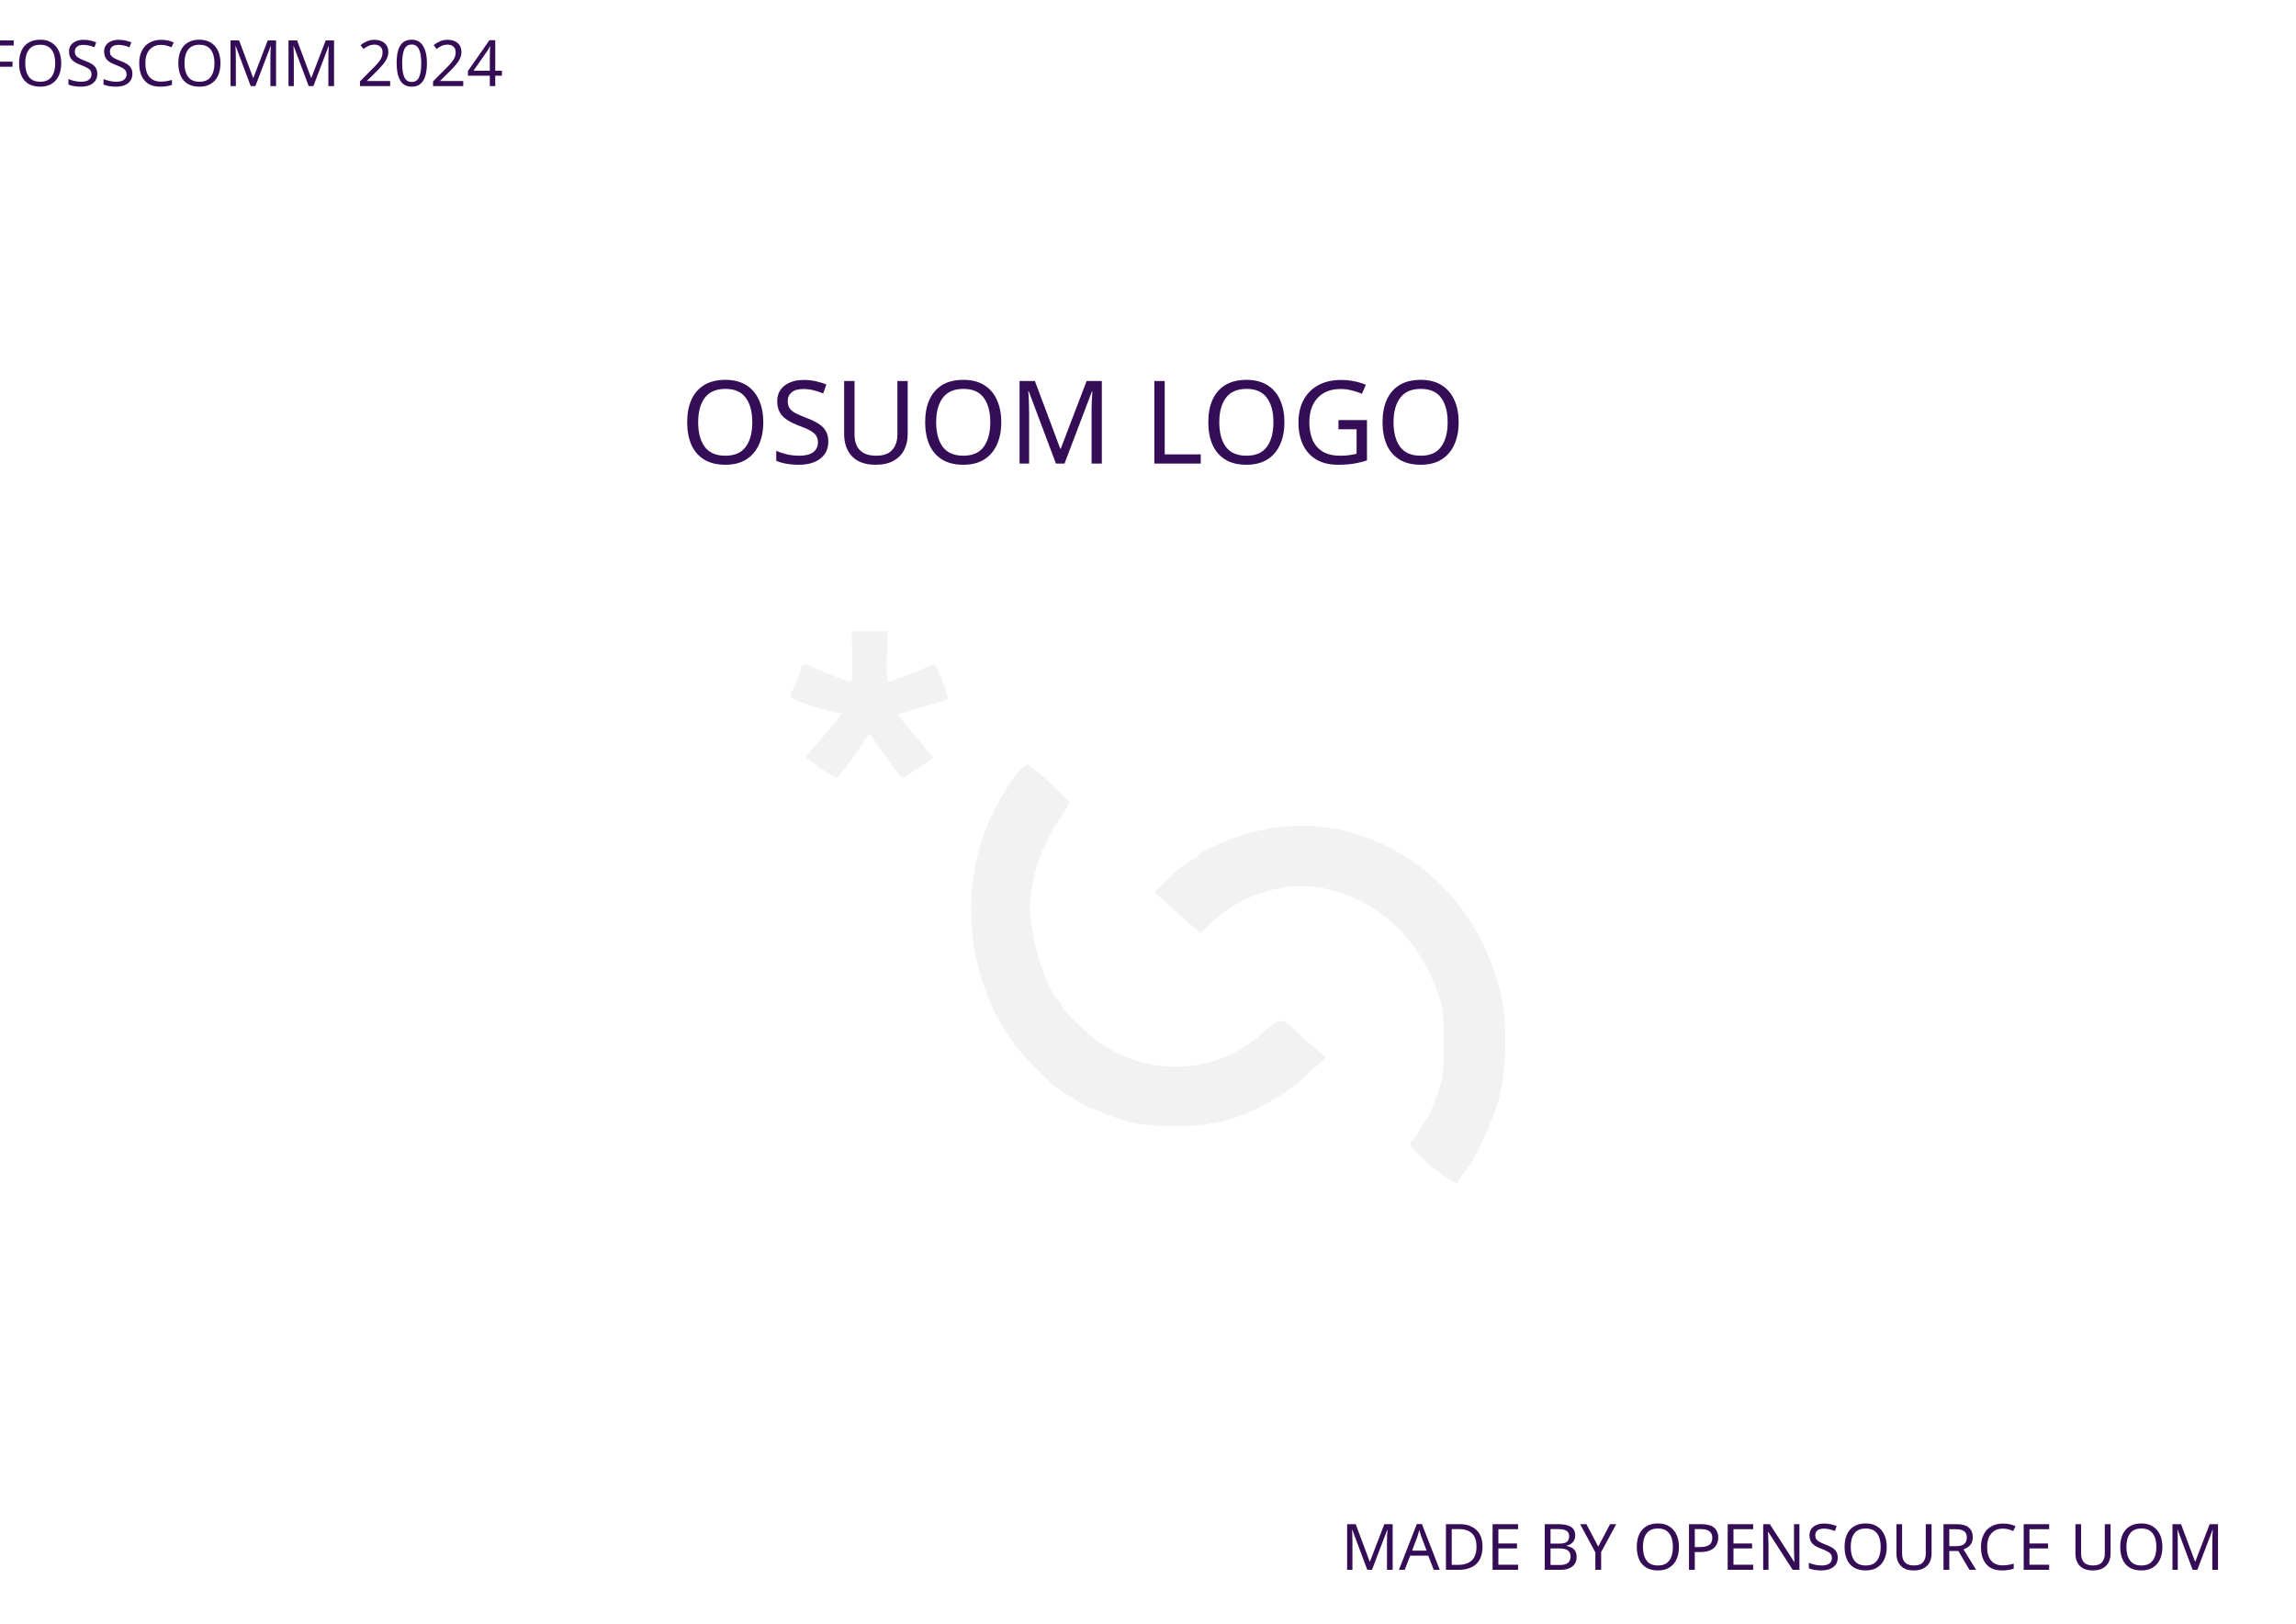
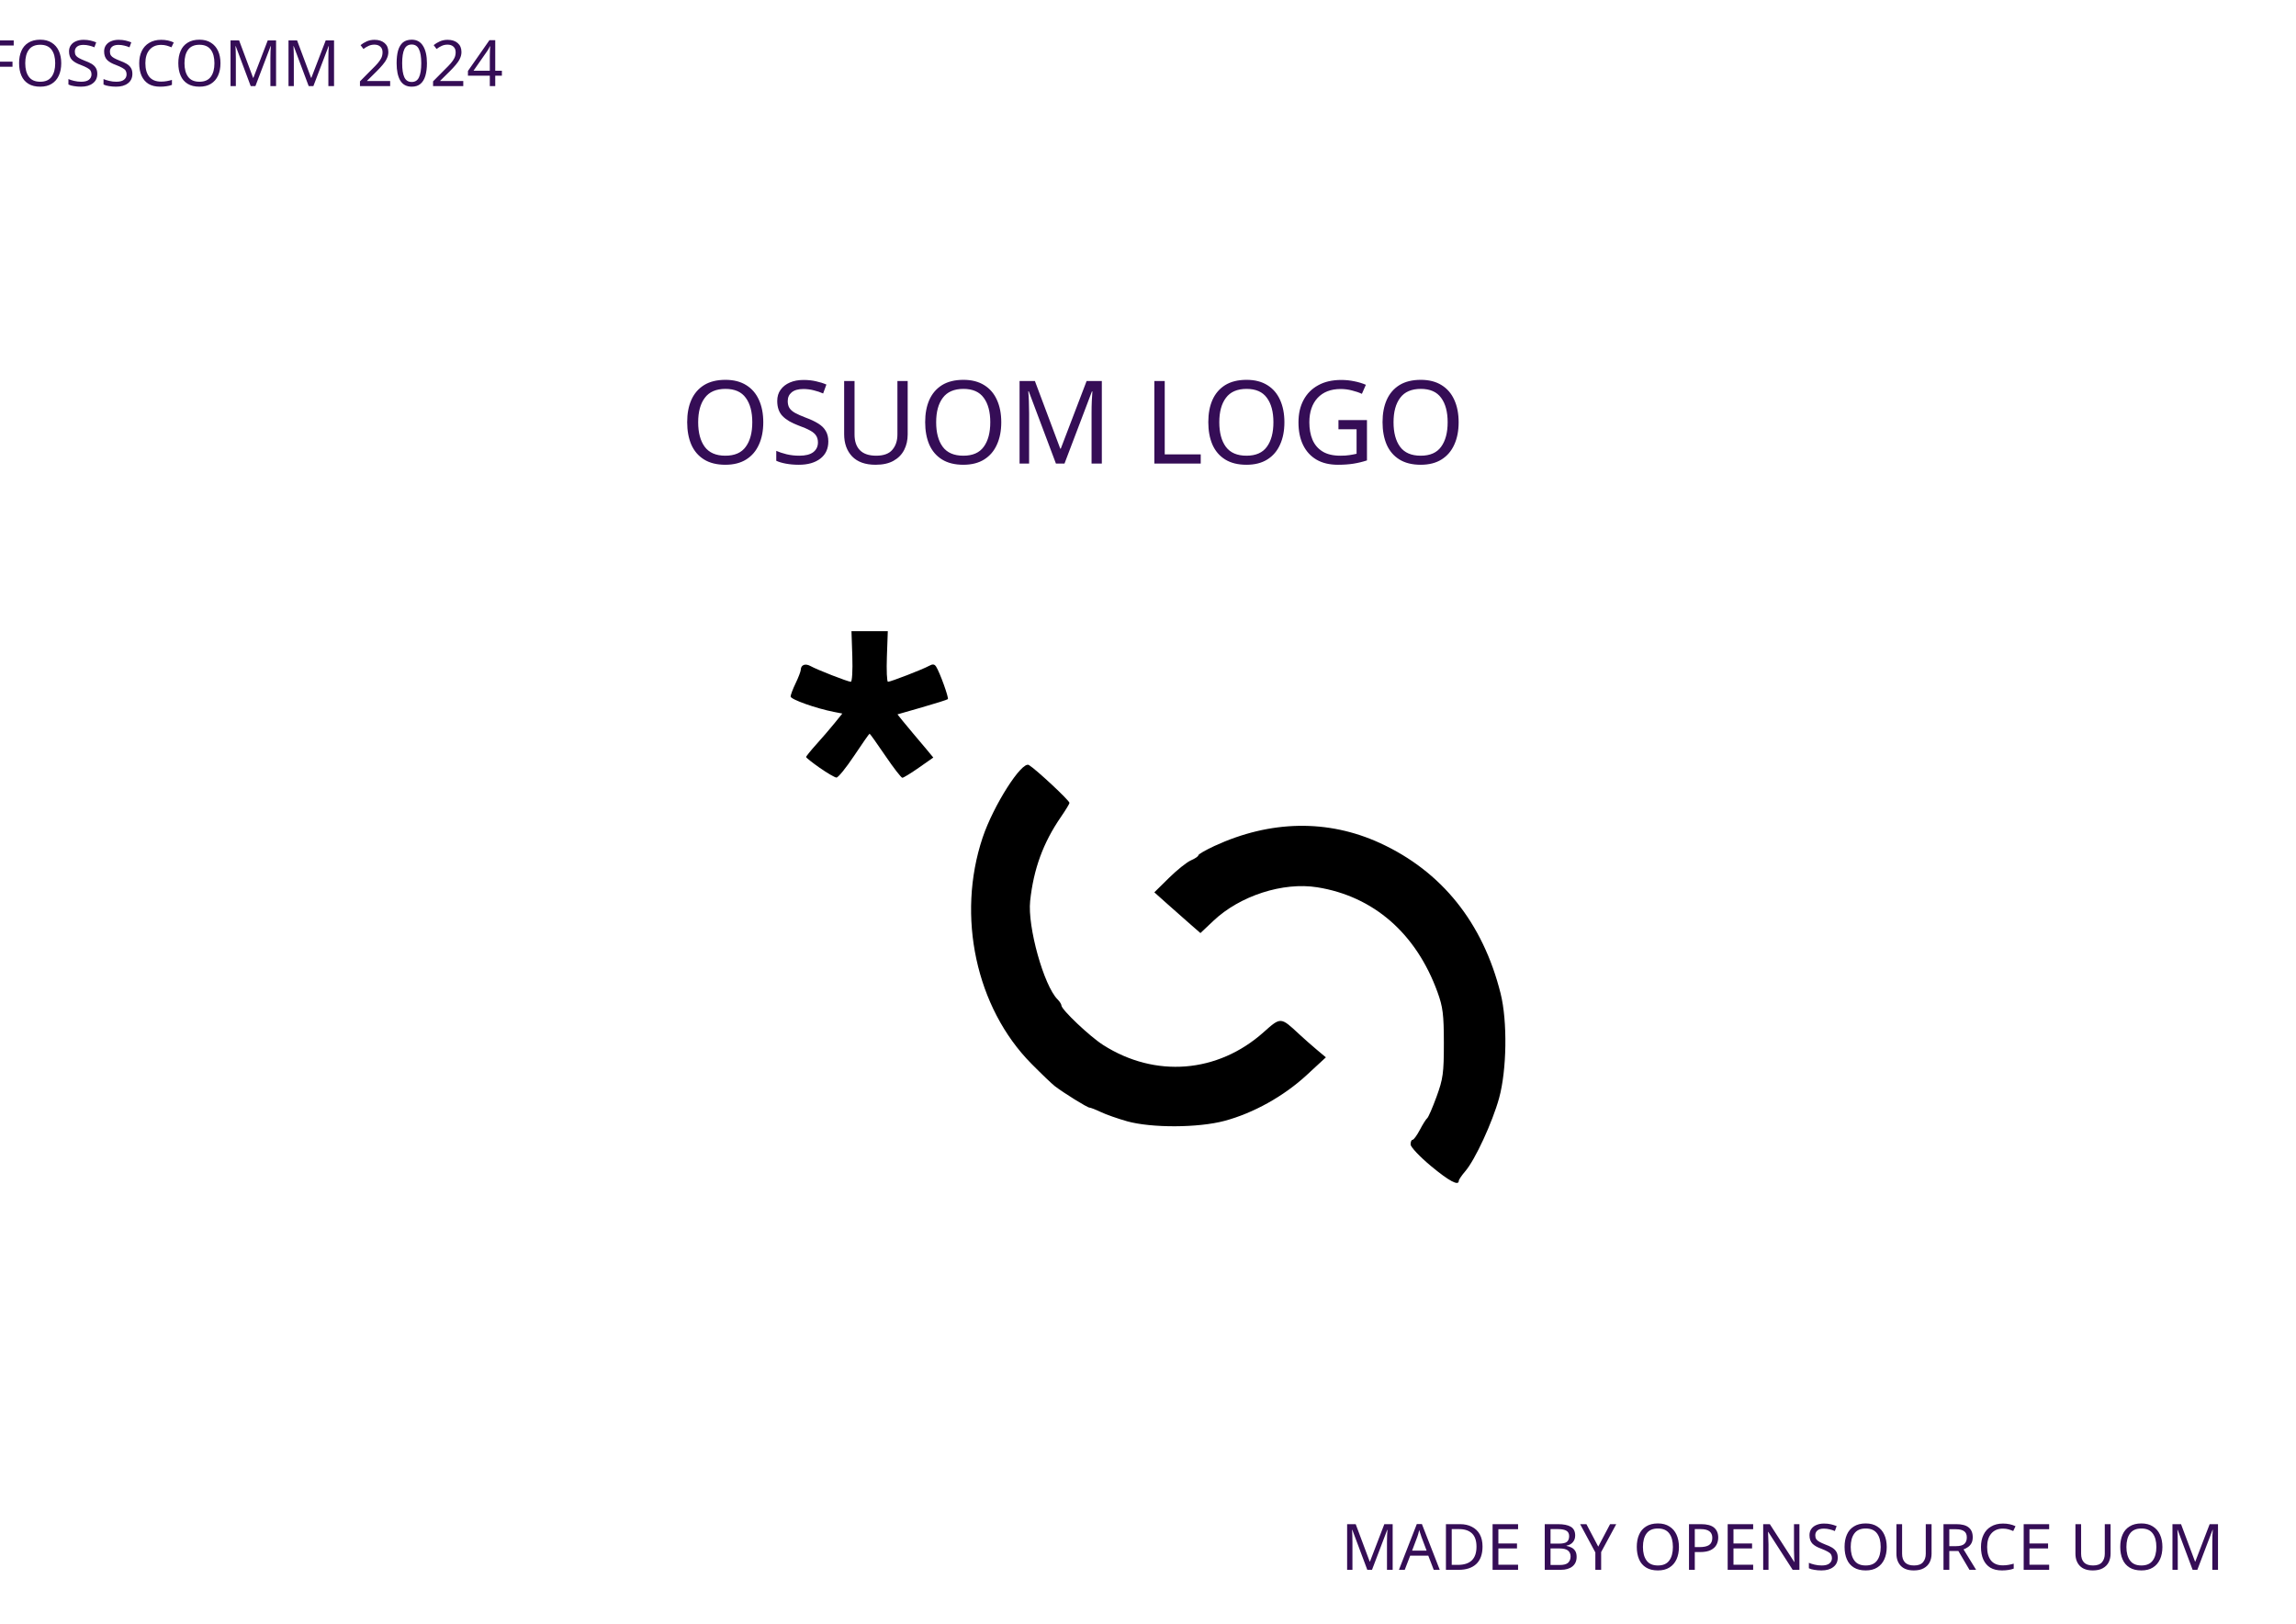
<svg xmlns="http://www.w3.org/2000/svg" width="297mm" height="210mm" viewBox="0 0 297 210" version="1.1" id="svg1">
  <defs id="defs1">
    <clipPath clipPathUnits="userSpaceOnUse" id="clipPath450">
      <g id="g451" transform="rotate(12.46323)">
        <path style="font-variation-settings:'wdth' 87;opacity:0.483;fill:#1c072e;fill-opacity:1;stroke:#fd9a00;stroke-width:0.5;stroke-linecap:round;stroke-linejoin:round;stroke-dasharray:none;stroke-opacity:1" d="m 337.184,155.165 -11.025,16.92 35.232,159.361 7.161,-34.361 z" id="path451" />
      </g>
    </clipPath>
    <clipPath clipPathUnits="userSpaceOnUse" id="clipPath449">
      <g id="g450" transform="rotate(12.46323)">
        <path style="font-variation-settings:'wdth' 87;opacity:0.483;fill:#1c072e;fill-opacity:1;stroke:#fd9a00;stroke-width:0.5;stroke-linecap:round;stroke-linejoin:round;stroke-dasharray:none;stroke-opacity:1" d="m 337.184,155.165 -11.025,16.92 35.232,159.361 7.161,-34.361 z" id="path450" />
      </g>
    </clipPath>
    <clipPath clipPathUnits="userSpaceOnUse" id="clipPath446">
      <g id="g447">
        <path style="font-variation-settings:'wdth' 87;opacity:0.483;fill:#1c072e;fill-opacity:1;stroke:#fd9a00;stroke-width:0.5;stroke-linecap:round;stroke-linejoin:round;stroke-dasharray:none;stroke-opacity:1" d="m 337.184,155.165 -11.025,16.92 35.232,159.361 7.161,-34.361 z" id="path447" />
      </g>
    </clipPath>
    <clipPath clipPathUnits="userSpaceOnUse" id="clipPath445">
      <g id="g446">
        <path style="font-variation-settings:'wdth' 87;opacity:0.483;fill:#1c072e;fill-opacity:1;stroke:#fd9a00;stroke-width:0.5;stroke-linecap:round;stroke-linejoin:round;stroke-dasharray:none;stroke-opacity:1" d="m 337.184,155.165 -11.025,16.92 35.232,159.361 7.161,-34.361 z" id="path446" />
      </g>
    </clipPath>
    <clipPath clipPathUnits="userSpaceOnUse" id="clipPath444">
      <g id="g445">
        <path style="font-variation-settings:'wdth' 87;opacity:0.483;fill:#1c072e;fill-opacity:1;stroke:#fd9a00;stroke-width:0.5;stroke-linecap:round;stroke-linejoin:round;stroke-dasharray:none;stroke-opacity:1" d="m 337.184,155.165 -11.025,16.92 35.232,159.361 7.161,-34.361 z" id="path445" />
      </g>
    </clipPath>
    <clipPath clipPathUnits="userSpaceOnUse" id="clipPath443">
      <g id="g444">
        <path style="font-variation-settings:'wdth' 87;opacity:0.483;fill:#1c072e;fill-opacity:1;stroke:#fd9a00;stroke-width:0.5;stroke-linecap:round;stroke-linejoin:round;stroke-dasharray:none;stroke-opacity:1" d="m 337.184,155.165 -11.025,16.92 35.232,159.361 7.161,-34.361 z" id="path444" />
      </g>
    </clipPath>
    <clipPath clipPathUnits="userSpaceOnUse" id="clipPath442">
      <g id="g443">
        <path style="font-variation-settings:'wdth' 87;opacity:0.483;fill:#1c072e;fill-opacity:1;stroke:#fd9a00;stroke-width:0.5;stroke-linecap:round;stroke-linejoin:round;stroke-dasharray:none;stroke-opacity:1" d="m 337.184,155.165 -11.025,16.92 35.232,159.361 7.161,-34.361 z" id="path443" />
      </g>
    </clipPath>
    <clipPath clipPathUnits="userSpaceOnUse" id="clipPath459">
      <g id="g460" transform="rotate(-11.8484)">
        <path style="font-variation-settings:'wdth' 87;opacity:1;fill:#2f0b4c;fill-opacity:1;stroke:none;stroke-width:0.5;stroke-linecap:round;stroke-linejoin:round" d="M 409.53,168.971 398.363,155.216 361.391,331.446 h 14.05 z" id="path459" />
      </g>
    </clipPath>
    <clipPath clipPathUnits="userSpaceOnUse" id="clipPath458">
      <g id="g459">
        <path style="font-variation-settings:'wdth' 87;opacity:1;fill:#2f0b4c;fill-opacity:1;stroke:none;stroke-width:0.5;stroke-linecap:round;stroke-linejoin:round" d="M 409.53,168.971 398.363,155.216 361.391,331.446 h 14.05 z" id="path458" />
      </g>
    </clipPath>
    <clipPath clipPathUnits="userSpaceOnUse" id="clipPath457">
      <g id="g458">
        <path style="font-variation-settings:'wdth' 87;opacity:1;fill:#2f0b4c;fill-opacity:1;stroke:none;stroke-width:0.5;stroke-linecap:round;stroke-linejoin:round" d="M 409.53,168.971 398.363,155.216 361.391,331.446 h 14.05 z" id="path457" />
      </g>
    </clipPath>
    <clipPath clipPathUnits="userSpaceOnUse" id="clipPath456">
      <g id="g457">
        <path style="font-variation-settings:'wdth' 87;opacity:1;fill:#2f0b4c;fill-opacity:1;stroke:none;stroke-width:0.5;stroke-linecap:round;stroke-linejoin:round" d="M 409.53,168.971 398.363,155.216 361.391,331.446 h 14.05 z" id="path456" />
      </g>
    </clipPath>
    <clipPath clipPathUnits="userSpaceOnUse" id="clipPath455">
      <g id="g456">
        <path style="font-variation-settings:'wdth' 87;opacity:1;fill:#2f0b4c;fill-opacity:1;stroke:none;stroke-width:0.5;stroke-linecap:round;stroke-linejoin:round" d="M 409.53,168.971 398.363,155.216 361.391,331.446 h 14.05 z" id="path455" />
      </g>
    </clipPath>
    <clipPath clipPathUnits="userSpaceOnUse" id="clipPath1">
      <g id="g1">
        <path style="font-variation-settings:'wdth' 87;opacity:0.483;fill:#1c072e;fill-opacity:1;stroke:#fd9a00;stroke-width:0.5;stroke-linecap:round;stroke-linejoin:round;stroke-dasharray:none;stroke-opacity:1" d="m 337.184,155.165 -11.025,16.92 35.232,159.361 7.161,-34.361 z" id="path1" />
      </g>
    </clipPath>
    <clipPath clipPathUnits="userSpaceOnUse" id="clipPath2">
      <g id="g2" transform="rotate(-11.8484)">
        <path style="font-variation-settings:'wdth' 87;opacity:1;fill:#2f0b4c;fill-opacity:1;stroke:none;stroke-width:0.5;stroke-linecap:round;stroke-linejoin:round" d="M 409.53,168.971 398.363,155.216 361.391,331.446 h 14.05 z" id="path2" />
      </g>
    </clipPath>
  </defs>
  <g id="layer1">
    <text xml:space="preserve" style="font-size:8.268px;font-family:'Home Video';-inkscape-font-specification:'Home Video, @wdth=87.0';font-variation-settings:'wdth' 87;text-align:center;text-anchor:middle;fill:#350d56;fill-opacity:1;stroke:none;stroke-width:0.17;stroke-linecap:round;stroke-linejoin:round" x="36.759" y="11.132" id="text1">
      <tspan id="tspan1" style="fill:#350d56;fill-opacity:1;stroke:none;stroke-width:0.17" x="36.759" y="11.132">FOSSCOMM 2024</tspan>
    </text>
    <text xml:space="preserve" style="font-size:14.937px;font-family:'Home Video';-inkscape-font-specification:'Home Video, @wdth=87.0';font-variation-settings:'wdth' 87;text-align:center;text-anchor:middle;fill:#350d56;fill-opacity:1;stroke:none;stroke-width:0.307;stroke-linecap:round;stroke-linejoin:round" x="148.5" y="59.955" id="text2">
      <tspan id="tspan2" style="fill:#350d56;fill-opacity:1;stroke:none;stroke-width:0.307" x="148.5" y="59.955">OSUOM LOGO</tspan>
    </text>
    <text xml:space="preserve" style="font-size:8.268px;font-family:'Home Video';-inkscape-font-specification:'Home Video, @wdth=87.0';font-variation-settings:'wdth' 87;text-align:center;text-anchor:middle;fill:#350d56;fill-opacity:1;stroke:none;stroke-width:0.17;stroke-linecap:round;stroke-linejoin:round" x="235.965" y="203.033" id="text3">
      <tspan id="tspan3" style="fill:#350d56;fill-opacity:1;stroke:none;stroke-width:0.17" x="235.965" y="203.033">MADE BY OPENSOURCE UOM</tspan>
    </text>
-     <g id="g3" transform="translate(3.692552)" style="fill:#f2f2f2;fill-opacity:1">
-       <path style="fill:#f2f2f2;fill-opacity:1;stroke-width:0.336" d="m 102.343,99.307 c -0.967,-0.677 -1.759,-1.306 -1.761,-1.399 -10e-4,-0.093 0.609,-0.847 1.358,-1.678 0.748,-0.83 1.803,-2.058 2.344,-2.727 l 0.983,-1.217 -1.086,-0.212 c -2.338,-0.457 -5.616,-1.623 -5.605,-1.995 0.007,-0.215 0.303,-0.996 0.66,-1.734 0.357,-0.738 0.653,-1.522 0.66,-1.742 0.016,-0.622 0.595,-0.832 1.256,-0.458 0.826,0.467 4.841,2.032 5.214,2.032 0.167,0 0.254,-1.469 0.194,-3.272 l -0.109,-3.272 h 2.349 2.349 l -0.117,3.272 c -0.065,1.799 -5.7e-4,3.272 0.141,3.272 0.353,0 4.522,-1.615 5.306,-2.055 0.472,-0.265 0.705,-0.241 0.921,0.095 0.476,0.742 1.669,4.051 1.516,4.204 -0.081,0.081 -1.577,0.554 -3.329,1.057 l -3.187,0.914 0.662,0.829 c 0.364,0.456 0.989,1.207 1.388,1.67 0.399,0.463 1.144,1.346 1.656,1.963 l 0.93,1.122 -1.867,1.308 c -1.027,0.719 -1.989,1.308 -2.137,1.308 -0.149,0 -1.142,-1.283 -2.207,-2.852 -1.066,-1.569 -1.98,-2.852 -2.033,-2.852 -0.049,0 -0.95,1.284 -1.994,2.852 -1.044,1.569 -2.077,2.84 -2.296,2.825 -0.219,-0.016 -1.189,-0.582 -2.156,-1.258 z" id="path7208-5" />
-       <path style="fill:#f2f2f2;fill-opacity:1;stroke-width:0.347" d="m 181.406,150.805 c -1.434,-1.194 -2.616,-2.444 -2.627,-2.779 -0.008,-0.334 0.102,-0.608 0.249,-0.608 0.147,0 0.576,-0.586 0.952,-1.303 0.376,-0.717 0.801,-1.389 0.945,-1.495 0.144,-0.106 0.687,-1.356 1.208,-2.779 0.842,-2.302 0.946,-3.063 0.945,-6.928 -0.001,-3.693 -0.124,-4.679 -0.822,-6.599 -2.761,-7.596 -8.267,-12.394 -15.561,-13.559 -4.418,-0.705 -9.99,1.092 -13.418,4.329 l -1.686,1.593 -1.264,-1.1 c -0.695,-0.605 -2.037,-1.79 -2.982,-2.634 l -1.718,-1.535 1.891,-1.864 c 1.04,-1.025 2.321,-2.048 2.847,-2.272 0.526,-0.225 0.955,-0.518 0.955,-0.653 0,-0.134 0.935,-0.676 2.078,-1.204 7.247,-3.346 14.676,-3.476 21.427,-0.376 7.984,3.666 13.297,10.293 15.593,19.448 0.899,3.585 0.807,9.911 -0.197,13.546 -0.868,3.141 -3.099,7.966 -4.365,9.438 -0.465,0.54 -0.845,1.099 -0.845,1.243 -0.001,0.713 -1.249,0.049 -3.606,-1.91 z m -39.331,-5.795 c -1.169,-0.328 -2.678,-0.858 -3.352,-1.178 -0.674,-0.32 -1.345,-0.582 -1.49,-0.582 -0.277,0 -3.309,-1.879 -4.48,-2.777 -0.375,-0.287 -1.745,-1.599 -3.046,-2.915 -7.141,-7.227 -9.693,-19.066 -6.296,-29.214 1.397,-4.174 5.086,-9.96 5.994,-9.4 0.967,0.597 5.245,4.592 5.245,4.897 0,0.115 -0.504,0.941 -1.119,1.835 -2.283,3.317 -3.526,6.715 -3.969,10.854 -0.356,3.321 1.772,10.95 3.55,12.728 0.273,0.273 0.496,0.624 0.496,0.781 0,0.535 3.666,4.01 5.394,5.112 6.726,4.29 14.812,3.65 20.751,-1.644 2.234,-1.991 2.206,-1.993 4.611,0.249 0.583,0.542 1.597,1.438 2.256,1.99 l 1.197,1.004 -2.493,2.303 c -2.946,2.721 -6.881,4.914 -10.608,5.911 -3.421,0.915 -9.463,0.937 -12.639,0.049 z" id="path7210-1" />
+     <g id="g3" transform="translate(3.692552)" style="fill:#000000;fill-opacity:1">
+       <path style="fill:#000000;fill-opacity:1;stroke-width:0.336" d="m 102.343,99.307 c -0.967,-0.677 -1.759,-1.306 -1.761,-1.399 -10e-4,-0.093 0.609,-0.847 1.358,-1.678 0.748,-0.83 1.803,-2.058 2.344,-2.727 l 0.983,-1.217 -1.086,-0.212 c -2.338,-0.457 -5.616,-1.623 -5.605,-1.995 0.007,-0.215 0.303,-0.996 0.66,-1.734 0.357,-0.738 0.653,-1.522 0.66,-1.742 0.016,-0.622 0.595,-0.832 1.256,-0.458 0.826,0.467 4.841,2.032 5.214,2.032 0.167,0 0.254,-1.469 0.194,-3.272 l -0.109,-3.272 h 2.349 2.349 l -0.117,3.272 c -0.065,1.799 -5.7e-4,3.272 0.141,3.272 0.353,0 4.522,-1.615 5.306,-2.055 0.472,-0.265 0.705,-0.241 0.921,0.095 0.476,0.742 1.669,4.051 1.516,4.204 -0.081,0.081 -1.577,0.554 -3.329,1.057 l -3.187,0.914 0.662,0.829 c 0.364,0.456 0.989,1.207 1.388,1.67 0.399,0.463 1.144,1.346 1.656,1.963 l 0.93,1.122 -1.867,1.308 c -1.027,0.719 -1.989,1.308 -2.137,1.308 -0.149,0 -1.142,-1.283 -2.207,-2.852 -1.066,-1.569 -1.98,-2.852 -2.033,-2.852 -0.049,0 -0.95,1.284 -1.994,2.852 -1.044,1.569 -2.077,2.84 -2.296,2.825 -0.219,-0.016 -1.189,-0.582 -2.156,-1.258 z" id="path7208-5" />
+       <path style="fill:#000000;fill-opacity:1;stroke-width:0.347" d="m 181.406,150.805 c -1.434,-1.194 -2.616,-2.444 -2.627,-2.779 -0.008,-0.334 0.102,-0.608 0.249,-0.608 0.147,0 0.576,-0.586 0.952,-1.303 0.376,-0.717 0.801,-1.389 0.945,-1.495 0.144,-0.106 0.687,-1.356 1.208,-2.779 0.842,-2.302 0.946,-3.063 0.945,-6.928 -0.001,-3.693 -0.124,-4.679 -0.822,-6.599 -2.761,-7.596 -8.267,-12.394 -15.561,-13.559 -4.418,-0.705 -9.99,1.092 -13.418,4.329 l -1.686,1.593 -1.264,-1.1 c -0.695,-0.605 -2.037,-1.79 -2.982,-2.634 l -1.718,-1.535 1.891,-1.864 c 1.04,-1.025 2.321,-2.048 2.847,-2.272 0.526,-0.225 0.955,-0.518 0.955,-0.653 0,-0.134 0.935,-0.676 2.078,-1.204 7.247,-3.346 14.676,-3.476 21.427,-0.376 7.984,3.666 13.297,10.293 15.593,19.448 0.899,3.585 0.807,9.911 -0.197,13.546 -0.868,3.141 -3.099,7.966 -4.365,9.438 -0.465,0.54 -0.845,1.099 -0.845,1.243 -0.001,0.713 -1.249,0.049 -3.606,-1.91 z m -39.331,-5.795 c -1.169,-0.328 -2.678,-0.858 -3.352,-1.178 -0.674,-0.32 -1.345,-0.582 -1.49,-0.582 -0.277,0 -3.309,-1.879 -4.48,-2.777 -0.375,-0.287 -1.745,-1.599 -3.046,-2.915 -7.141,-7.227 -9.693,-19.066 -6.296,-29.214 1.397,-4.174 5.086,-9.96 5.994,-9.4 0.967,0.597 5.245,4.592 5.245,4.897 0,0.115 -0.504,0.941 -1.119,1.835 -2.283,3.317 -3.526,6.715 -3.969,10.854 -0.356,3.321 1.772,10.95 3.55,12.728 0.273,0.273 0.496,0.624 0.496,0.781 0,0.535 3.666,4.01 5.394,5.112 6.726,4.29 14.812,3.65 20.751,-1.644 2.234,-1.991 2.206,-1.993 4.611,0.249 0.583,0.542 1.597,1.438 2.256,1.99 l 1.197,1.004 -2.493,2.303 c -2.946,2.721 -6.881,4.914 -10.608,5.911 -3.421,0.915 -9.463,0.937 -12.639,0.049 z" id="path7210-1" />
    </g>
  </g>
</svg>
